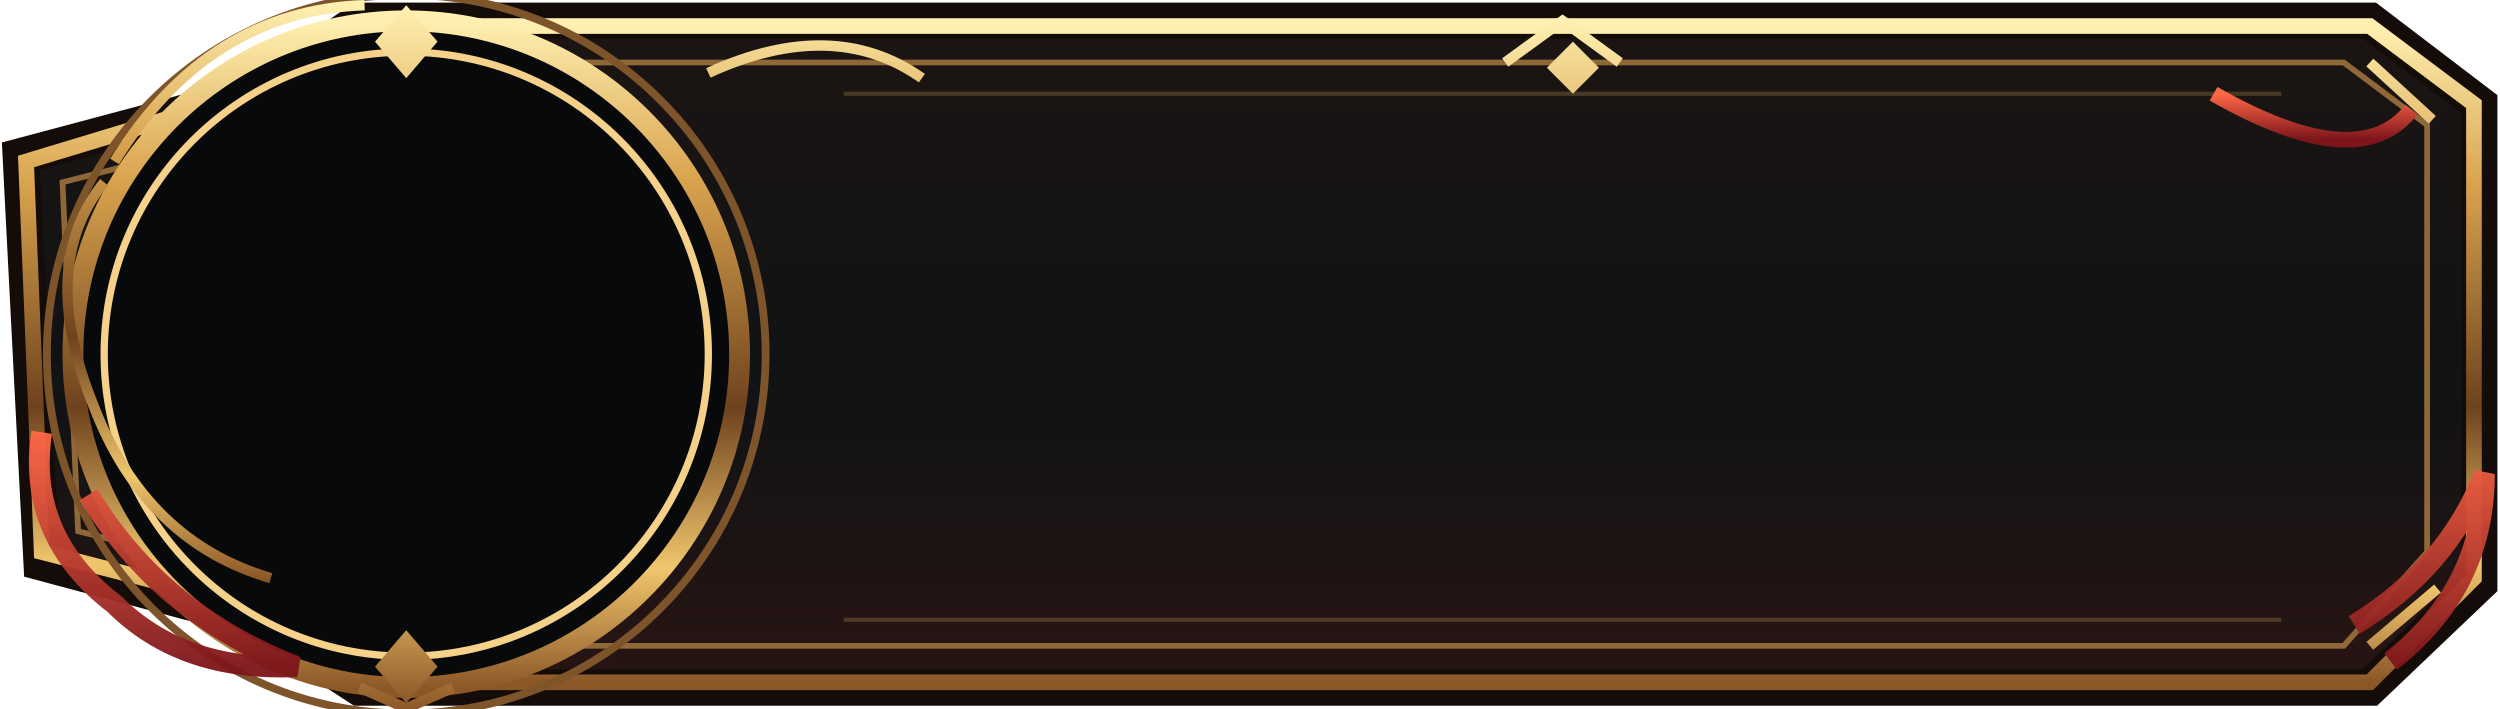
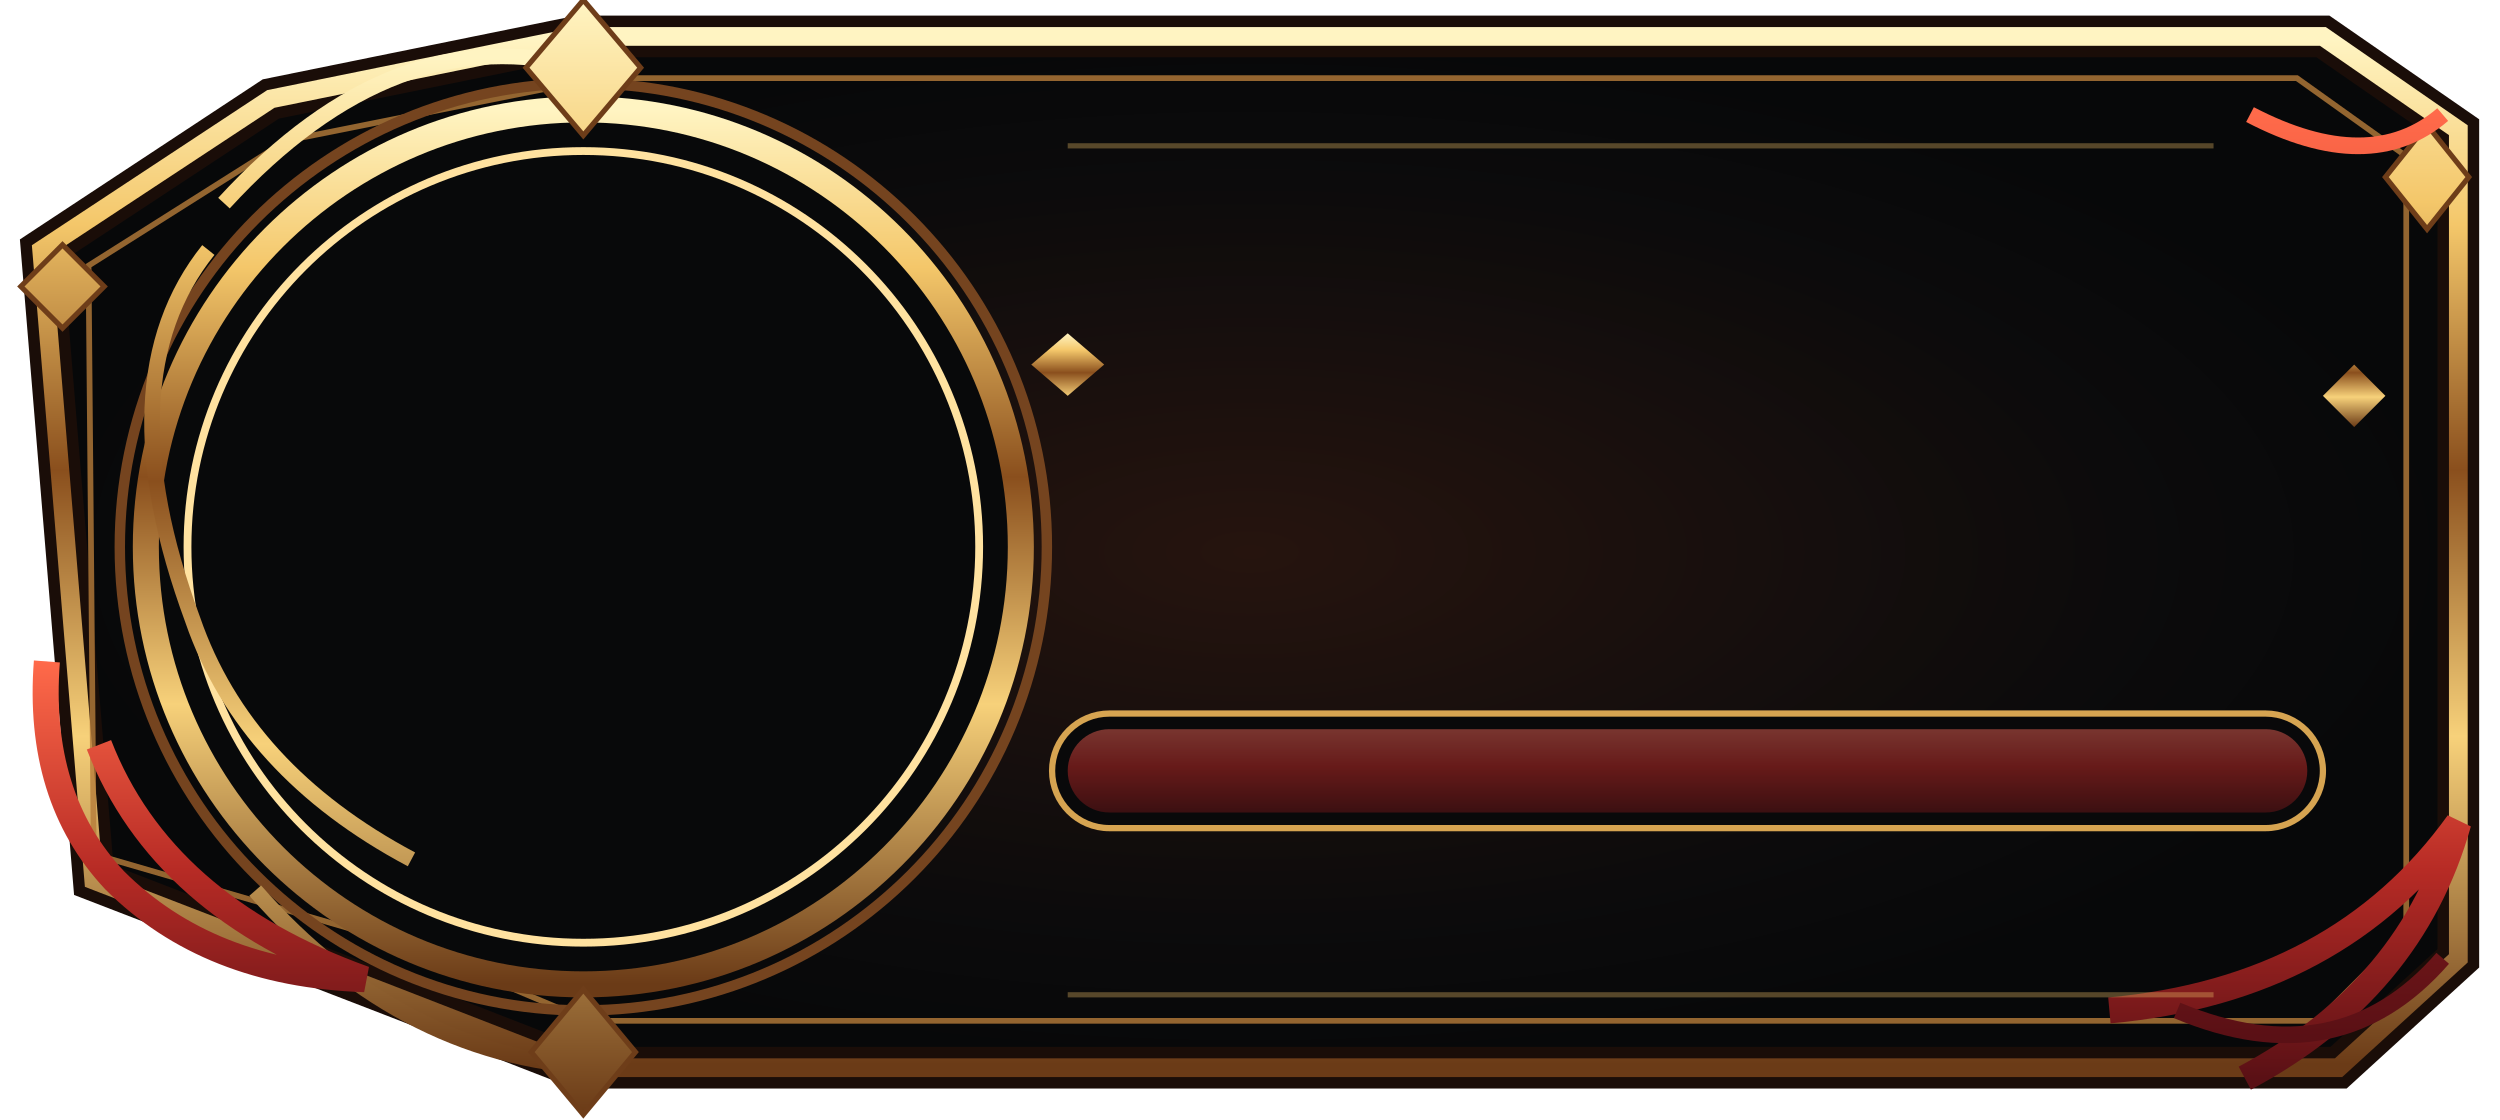
- <svg xmlns="http://www.w3.org/2000/svg" viewBox="0 0 480 136">
+ <svg xmlns="http://www.w3.org/2000/svg" viewBox="0 0 480 215">
  <defs>
    <linearGradient id="gold" x2="0" y2="1">
-       <stop stop-color="#fff0b1" />
-       <stop offset=".24" stop-color="#d9a34e" />
-       <stop offset=".58" stop-color="#6e421d" />
-       <stop offset=".82" stop-color="#f0c66d" />
-       <stop offset="1" stop-color="#8c5727" />
-     </linearGradient>
-     <linearGradient id="panel" x2="0" y2="1">
-       <stop stop-color="#17100d" stop-opacity=".98" />
-       <stop offset=".55" stop-color="#090b0d" stop-opacity=".97" />
-       <stop offset="1" stop-color="#24100e" stop-opacity=".98" />
+       <stop stop-color="#fff4c2" />
+       <stop offset=".18" stop-color="#f4c76a" />
+       <stop offset=".42" stop-color="#8a4f1d" />
+       <stop offset=".68" stop-color="#f7d17a" />
+       <stop offset="1" stop-color="#6b3b17" />
    </linearGradient>
    <linearGradient id="red" x2="0" y2="1">
-       <stop stop-color="#ff6847" />
-       <stop offset="1" stop-color="#7d151a" />
+       <stop stop-color="#ff6a4a" />
+       <stop offset=".5" stop-color="#b72b25" />
+       <stop offset="1" stop-color="#5a1015" />
+     </linearGradient>
+     <radialGradient id="panel">
+       <stop stop-color="#26140e" />
+       <stop offset=".72" stop-color="#0c0b0c" />
+       <stop offset="1" stop-color="#070809" />
+     </radialGradient>
+     <linearGradient id="hp" x2="0" y2="1">
+       <stop stop-color="#ff6a5d" />
+       <stop offset=".45" stop-color="#d92f2d" />
+       <stop offset="1" stop-color="#79171b" />
    </linearGradient>
  </defs>
-   <path d="M69 4 H455 L476 20 V112 L455 132 H69 L49 119 L8 108 L4 30 L49 18 Z" fill="url(#panel)" stroke="#140c08" stroke-width="7" />
-   <path d="M69 5 H455 L475 20 V111 L455 131 H69 L47 116 L8 106 L5 31 L48 18 Z" fill="none" stroke="url(#gold)" stroke-width="3" />
-   <path d="M74 12 H450 L466 24 V106 L450 124 H74 L51 111 L15 102 L12 35 L51 25 Z" fill="none" stroke="#9c713b" stroke-width="1.1" opacity=".9" />
-   <circle cx="78" cy="68" r="64" fill="#08090a" stroke="url(#gold)" stroke-width="4" />
-   <circle cx="78" cy="68" r="58" fill="none" stroke="#f5d18a" stroke-width="1.4" />
-   <circle cx="78" cy="68" r="69" fill="none" stroke="#7e552b" stroke-width="1.5" />
-   <path d="M20 35 Q7 51 18 78 Q28 104 52 111 M22 31 Q40 2 70 1 M136 14 Q160 3 177 15" fill="none" stroke="url(#gold)" stroke-width="2" />
-   <path d="M17 95 Q31 118 57 128 Q35 129 22 116 Q5 103 8 83 M452 120 Q470 109 477 91 Q477 113 459 127" fill="none" stroke="url(#red)" stroke-width="4" opacity=".95" />
-   <path d="M289 12 L300 4 L311 12 M455 12 L467 23 M455 124 L468 113 M69 132 L78 136 L87 132" fill="none" stroke="url(#gold)" stroke-width="2" />
-   <path d="M162 18 H438 M162 119 H438" stroke="#d4a55a" stroke-width=".8" opacity=".25" />
-   <path d="M302 8 l5 5 -5 5 -5 -5z M78 1 l6 7 -6 7 -6 -7z M78 121 l6 7 -6 7 -6 -7z" fill="url(#gold)" />
-   <path d="M425 18 Q453 34 463 21" fill="none" stroke="url(#red)" stroke-width="3" />
+   <path d="M111 7 H446 L472 25 V184 L449 205 H111 L75 191 L18 169 L8 48 L52 19 Z" fill="url(#panel)" stroke="#1a0d08" stroke-width="8" />
+   <path d="M111 7 H446 L472 25 V184 L449 205 H111 L75 191 L18 169 L8 48 L52 19 Z" fill="none" stroke="url(#gold)" stroke-width="3.6" />
+   <path d="M115 15 H441 L462 30 V179 L445 196 H113 L80 182 L18 164 L17 51 L55 27 Z" fill="none" stroke="#b77c39" stroke-width="1.1" opacity=".8" />
+   <circle cx="112" cy="105" r="84" fill="#08090a" stroke="url(#gold)" stroke-width="5" />
+   <circle cx="112" cy="105" r="76" fill="none" stroke="#ffe2a0" stroke-width="1.5" />
+   <circle cx="112" cy="105" r="89" fill="none" stroke="#75441f" stroke-width="2" />
+   <path d="M40 48 Q20 73 37 119 Q47 148 79 165 M43 39 Q76 3 112 13 M49 171 Q78 204 117 205" fill="none" stroke="url(#gold)" stroke-width="3" />
+   <path d="M19 143 Q31 174 70 188 Q40 187 22 169 Q7 153 9 127 M405 194 Q449 190 472 158 Q463 190 431 207" fill="none" stroke="url(#red)" stroke-width="5" />
+   <path d="M205 28 H425 M205 191 H425" stroke="#e8bb65" stroke-width="1" opacity=".35" />
+   <path d="M112 0 l11 13 -11 13 -11 -13z M112 190 l10 12 -10 12 -10 -12z M466 24 l8 10 -8 10 -8 -10z M12 47 l8 8 -8 8 -8 -8z" fill="url(#gold)" stroke="#6e3d19" stroke-width="1" />
+   <path d="M432 22 Q455 34 469 22 M418 194 Q449 207 469 184" fill="none" stroke="url(#red)" stroke-width="3.2" />
+   <rect x="202" y="137" width="244" height="22" rx="11" fill="#09090a" stroke="#d6a451" stroke-width="1.2" />
+   <rect x="205" y="140" width="238" height="16" rx="8" fill="url(#hp)" opacity=".45" />
+   <path d="M198 70 l7 -6 7 6 -7 6z M452 70 l6 6 -6 6 -6 -6z" fill="url(#gold)" />
</svg>
